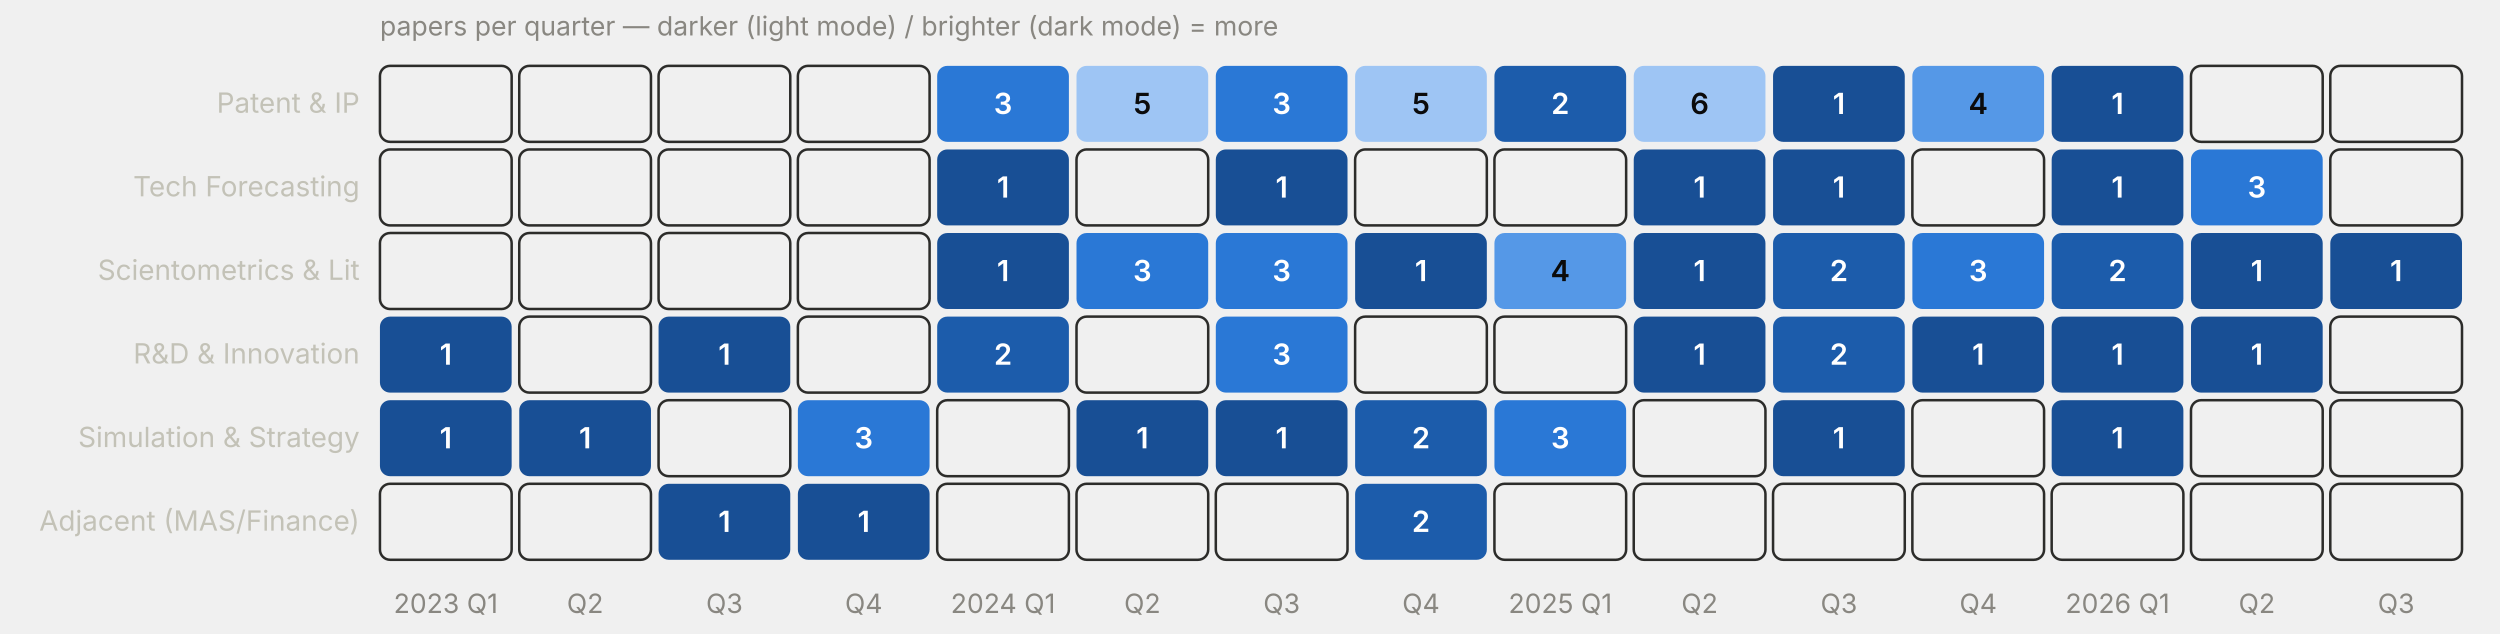
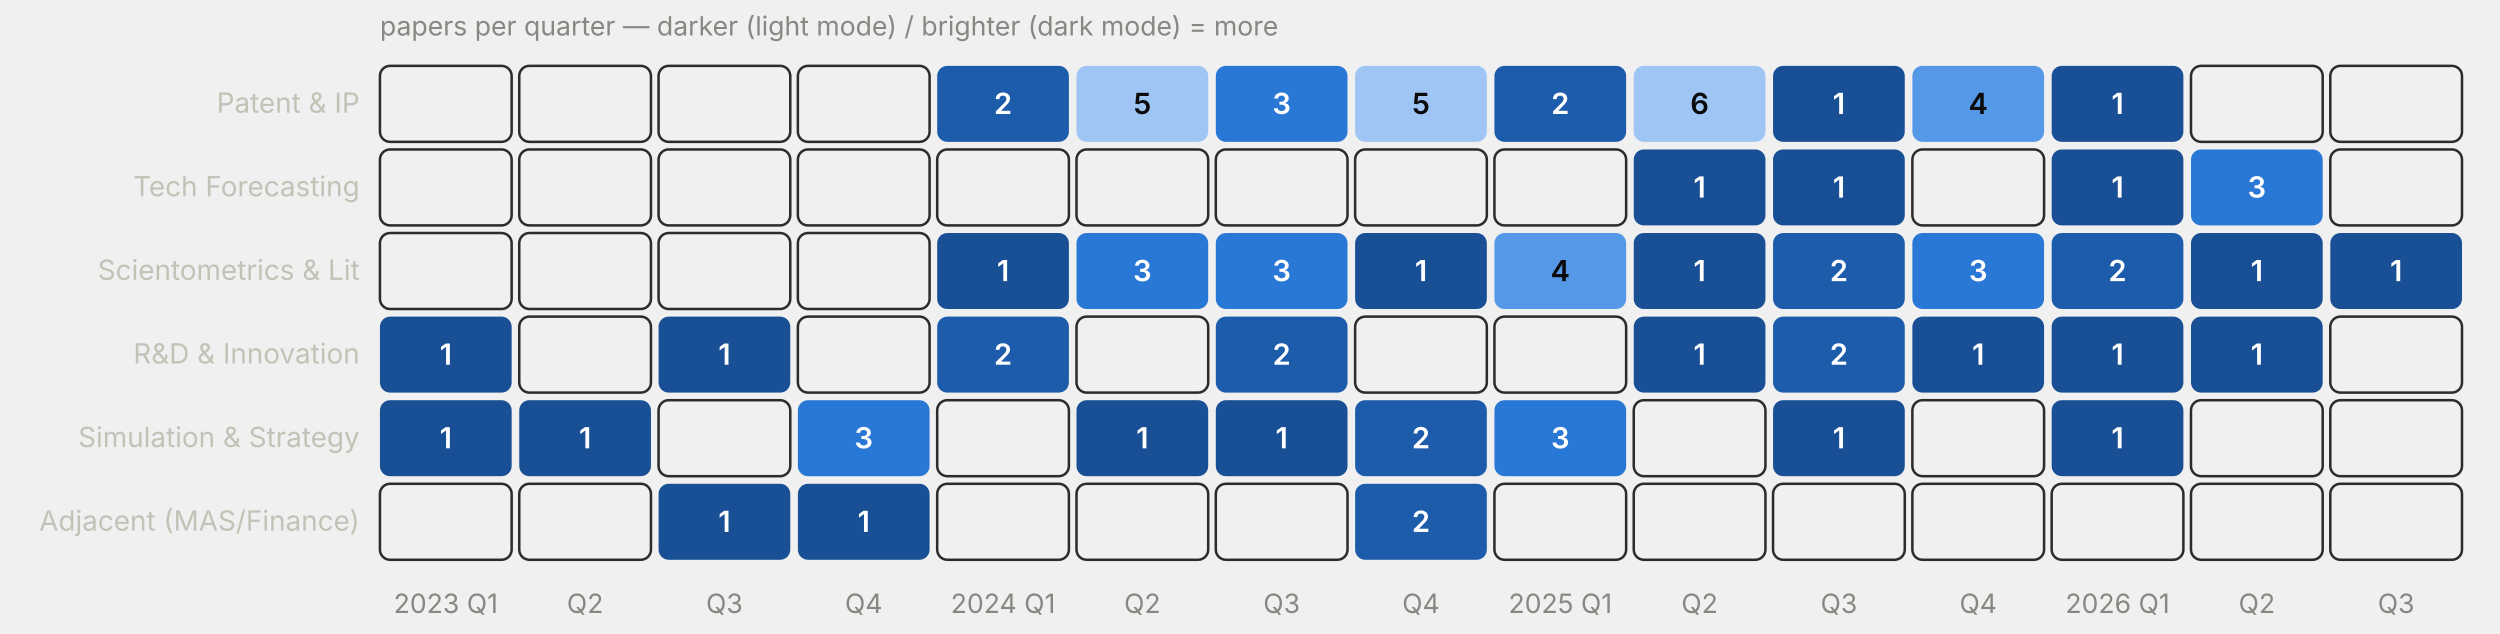
<svg xmlns="http://www.w3.org/2000/svg" viewBox="0 0 987 250" width="987" height="250" role="img" aria-label="Heatmap of papers per research area per quarter">
  <text x="142" y="44.5" text-anchor="end" font-family="system-ui,-apple-system,Segoe UI,sans-serif" font-size="11" fill="#c3c2b7">Patent &amp; IP</text>
  <rect x="150" y="26" width="52" height="30" rx="4" fill="none" stroke="#2c2c2a" stroke-width="1" />
  <rect x="205" y="26" width="52" height="30" rx="4" fill="none" stroke="#2c2c2a" stroke-width="1" />
  <rect x="260" y="26" width="52" height="30" rx="4" fill="none" stroke="#2c2c2a" stroke-width="1" />
  <rect x="315" y="26" width="52" height="30" rx="4" fill="none" stroke="#2c2c2a" stroke-width="1" />
-   <rect x="370" y="26" width="52" height="30" rx="4" fill="#2a78d6" />
-   <text x="396.0" y="45.0" text-anchor="middle" font-family="system-ui,-apple-system,Segoe UI,sans-serif" font-size="11.5" font-weight="600" fill="#ffffff">3</text>
+   <rect x="370" y="26" width="52" height="30" rx="4" fill="#1c5cab" />
+   <text x="396.0" y="45.0" text-anchor="middle" font-family="system-ui,-apple-system,Segoe UI,sans-serif" font-size="11.5" font-weight="600" fill="#ffffff">2</text>
  <rect x="425" y="26" width="52" height="30" rx="4" fill="#9ec5f4" />
  <text x="451.0" y="45.0" text-anchor="middle" font-family="system-ui,-apple-system,Segoe UI,sans-serif" font-size="11.5" font-weight="600" fill="#0b0b0b">5</text>
  <rect x="480" y="26" width="52" height="30" rx="4" fill="#2a78d6" />
  <text x="506.0" y="45.0" text-anchor="middle" font-family="system-ui,-apple-system,Segoe UI,sans-serif" font-size="11.5" font-weight="600" fill="#ffffff">3</text>
  <rect x="535" y="26" width="52" height="30" rx="4" fill="#9ec5f4" />
  <text x="561.0" y="45.0" text-anchor="middle" font-family="system-ui,-apple-system,Segoe UI,sans-serif" font-size="11.5" font-weight="600" fill="#0b0b0b">5</text>
  <rect x="590" y="26" width="52" height="30" rx="4" fill="#1c5cab" />
  <text x="616.0" y="45.0" text-anchor="middle" font-family="system-ui,-apple-system,Segoe UI,sans-serif" font-size="11.5" font-weight="600" fill="#ffffff">2</text>
  <rect x="645" y="26" width="52" height="30" rx="4" fill="#9ec5f4" />
  <text x="671.0" y="45.0" text-anchor="middle" font-family="system-ui,-apple-system,Segoe UI,sans-serif" font-size="11.5" font-weight="600" fill="#0b0b0b">6</text>
  <rect x="700" y="26" width="52" height="30" rx="4" fill="#184f95" />
  <text x="726.0" y="45.0" text-anchor="middle" font-family="system-ui,-apple-system,Segoe UI,sans-serif" font-size="11.5" font-weight="600" fill="#ffffff">1</text>
  <rect x="755" y="26" width="52" height="30" rx="4" fill="#5598e7" />
  <text x="781.0" y="45.0" text-anchor="middle" font-family="system-ui,-apple-system,Segoe UI,sans-serif" font-size="11.5" font-weight="600" fill="#0b0b0b">4</text>
  <rect x="810" y="26" width="52" height="30" rx="4" fill="#184f95" />
  <text x="836.0" y="45.0" text-anchor="middle" font-family="system-ui,-apple-system,Segoe UI,sans-serif" font-size="11.5" font-weight="600" fill="#ffffff">1</text>
  <rect x="865" y="26" width="52" height="30" rx="4" fill="none" stroke="#2c2c2a" stroke-width="1" />
  <rect x="920" y="26" width="52" height="30" rx="4" fill="none" stroke="#2c2c2a" stroke-width="1" />
  <text x="142" y="77.5" text-anchor="end" font-family="system-ui,-apple-system,Segoe UI,sans-serif" font-size="11" fill="#c3c2b7">Tech Forecasting</text>
  <rect x="150" y="59" width="52" height="30" rx="4" fill="none" stroke="#2c2c2a" stroke-width="1" />
  <rect x="205" y="59" width="52" height="30" rx="4" fill="none" stroke="#2c2c2a" stroke-width="1" />
  <rect x="260" y="59" width="52" height="30" rx="4" fill="none" stroke="#2c2c2a" stroke-width="1" />
  <rect x="315" y="59" width="52" height="30" rx="4" fill="none" stroke="#2c2c2a" stroke-width="1" />
-   <rect x="370" y="59" width="52" height="30" rx="4" fill="#184f95" />
-   <text x="396.0" y="78.0" text-anchor="middle" font-family="system-ui,-apple-system,Segoe UI,sans-serif" font-size="11.5" font-weight="600" fill="#ffffff">1</text>
+   <rect x="370" y="59" width="52" height="30" rx="4" fill="none" stroke="#2c2c2a" stroke-width="1" />
  <rect x="425" y="59" width="52" height="30" rx="4" fill="none" stroke="#2c2c2a" stroke-width="1" />
-   <rect x="480" y="59" width="52" height="30" rx="4" fill="#184f95" />
-   <text x="506.0" y="78.0" text-anchor="middle" font-family="system-ui,-apple-system,Segoe UI,sans-serif" font-size="11.5" font-weight="600" fill="#ffffff">1</text>
+   <rect x="480" y="59" width="52" height="30" rx="4" fill="none" stroke="#2c2c2a" stroke-width="1" />
  <rect x="535" y="59" width="52" height="30" rx="4" fill="none" stroke="#2c2c2a" stroke-width="1" />
  <rect x="590" y="59" width="52" height="30" rx="4" fill="none" stroke="#2c2c2a" stroke-width="1" />
  <rect x="645" y="59" width="52" height="30" rx="4" fill="#184f95" />
  <text x="671.0" y="78.0" text-anchor="middle" font-family="system-ui,-apple-system,Segoe UI,sans-serif" font-size="11.5" font-weight="600" fill="#ffffff">1</text>
  <rect x="700" y="59" width="52" height="30" rx="4" fill="#184f95" />
  <text x="726.0" y="78.0" text-anchor="middle" font-family="system-ui,-apple-system,Segoe UI,sans-serif" font-size="11.5" font-weight="600" fill="#ffffff">1</text>
  <rect x="755" y="59" width="52" height="30" rx="4" fill="none" stroke="#2c2c2a" stroke-width="1" />
  <rect x="810" y="59" width="52" height="30" rx="4" fill="#184f95" />
  <text x="836.0" y="78.0" text-anchor="middle" font-family="system-ui,-apple-system,Segoe UI,sans-serif" font-size="11.5" font-weight="600" fill="#ffffff">1</text>
  <rect x="865" y="59" width="52" height="30" rx="4" fill="#2a78d6" />
  <text x="891.0" y="78.0" text-anchor="middle" font-family="system-ui,-apple-system,Segoe UI,sans-serif" font-size="11.5" font-weight="600" fill="#ffffff">3</text>
  <rect x="920" y="59" width="52" height="30" rx="4" fill="none" stroke="#2c2c2a" stroke-width="1" />
  <text x="142" y="110.5" text-anchor="end" font-family="system-ui,-apple-system,Segoe UI,sans-serif" font-size="11" fill="#c3c2b7">Scientometrics &amp; Lit</text>
  <rect x="150" y="92" width="52" height="30" rx="4" fill="none" stroke="#2c2c2a" stroke-width="1" />
  <rect x="205" y="92" width="52" height="30" rx="4" fill="none" stroke="#2c2c2a" stroke-width="1" />
  <rect x="260" y="92" width="52" height="30" rx="4" fill="none" stroke="#2c2c2a" stroke-width="1" />
  <rect x="315" y="92" width="52" height="30" rx="4" fill="none" stroke="#2c2c2a" stroke-width="1" />
  <rect x="370" y="92" width="52" height="30" rx="4" fill="#184f95" />
  <text x="396.0" y="111.0" text-anchor="middle" font-family="system-ui,-apple-system,Segoe UI,sans-serif" font-size="11.5" font-weight="600" fill="#ffffff">1</text>
  <rect x="425" y="92" width="52" height="30" rx="4" fill="#2a78d6" />
  <text x="451.0" y="111.0" text-anchor="middle" font-family="system-ui,-apple-system,Segoe UI,sans-serif" font-size="11.5" font-weight="600" fill="#ffffff">3</text>
  <rect x="480" y="92" width="52" height="30" rx="4" fill="#2a78d6" />
  <text x="506.0" y="111.0" text-anchor="middle" font-family="system-ui,-apple-system,Segoe UI,sans-serif" font-size="11.5" font-weight="600" fill="#ffffff">3</text>
  <rect x="535" y="92" width="52" height="30" rx="4" fill="#184f95" />
  <text x="561.0" y="111.0" text-anchor="middle" font-family="system-ui,-apple-system,Segoe UI,sans-serif" font-size="11.5" font-weight="600" fill="#ffffff">1</text>
  <rect x="590" y="92" width="52" height="30" rx="4" fill="#5598e7" />
  <text x="616.0" y="111.0" text-anchor="middle" font-family="system-ui,-apple-system,Segoe UI,sans-serif" font-size="11.5" font-weight="600" fill="#0b0b0b">4</text>
  <rect x="645" y="92" width="52" height="30" rx="4" fill="#184f95" />
  <text x="671.0" y="111.0" text-anchor="middle" font-family="system-ui,-apple-system,Segoe UI,sans-serif" font-size="11.5" font-weight="600" fill="#ffffff">1</text>
  <rect x="700" y="92" width="52" height="30" rx="4" fill="#1c5cab" />
  <text x="726.0" y="111.0" text-anchor="middle" font-family="system-ui,-apple-system,Segoe UI,sans-serif" font-size="11.5" font-weight="600" fill="#ffffff">2</text>
  <rect x="755" y="92" width="52" height="30" rx="4" fill="#2a78d6" />
  <text x="781.0" y="111.0" text-anchor="middle" font-family="system-ui,-apple-system,Segoe UI,sans-serif" font-size="11.5" font-weight="600" fill="#ffffff">3</text>
  <rect x="810" y="92" width="52" height="30" rx="4" fill="#1c5cab" />
  <text x="836.0" y="111.0" text-anchor="middle" font-family="system-ui,-apple-system,Segoe UI,sans-serif" font-size="11.5" font-weight="600" fill="#ffffff">2</text>
  <rect x="865" y="92" width="52" height="30" rx="4" fill="#184f95" />
  <text x="891.0" y="111.0" text-anchor="middle" font-family="system-ui,-apple-system,Segoe UI,sans-serif" font-size="11.5" font-weight="600" fill="#ffffff">1</text>
  <rect x="920" y="92" width="52" height="30" rx="4" fill="#184f95" />
  <text x="946.0" y="111.0" text-anchor="middle" font-family="system-ui,-apple-system,Segoe UI,sans-serif" font-size="11.5" font-weight="600" fill="#ffffff">1</text>
  <text x="142" y="143.5" text-anchor="end" font-family="system-ui,-apple-system,Segoe UI,sans-serif" font-size="11" fill="#c3c2b7">R&amp;D &amp; Innovation</text>
  <rect x="150" y="125" width="52" height="30" rx="4" fill="#184f95" />
  <text x="176.0" y="144.0" text-anchor="middle" font-family="system-ui,-apple-system,Segoe UI,sans-serif" font-size="11.5" font-weight="600" fill="#ffffff">1</text>
  <rect x="205" y="125" width="52" height="30" rx="4" fill="none" stroke="#2c2c2a" stroke-width="1" />
  <rect x="260" y="125" width="52" height="30" rx="4" fill="#184f95" />
  <text x="286.0" y="144.0" text-anchor="middle" font-family="system-ui,-apple-system,Segoe UI,sans-serif" font-size="11.5" font-weight="600" fill="#ffffff">1</text>
  <rect x="315" y="125" width="52" height="30" rx="4" fill="none" stroke="#2c2c2a" stroke-width="1" />
  <rect x="370" y="125" width="52" height="30" rx="4" fill="#1c5cab" />
  <text x="396.0" y="144.0" text-anchor="middle" font-family="system-ui,-apple-system,Segoe UI,sans-serif" font-size="11.5" font-weight="600" fill="#ffffff">2</text>
  <rect x="425" y="125" width="52" height="30" rx="4" fill="none" stroke="#2c2c2a" stroke-width="1" />
-   <rect x="480" y="125" width="52" height="30" rx="4" fill="#2a78d6" />
-   <text x="506.0" y="144.0" text-anchor="middle" font-family="system-ui,-apple-system,Segoe UI,sans-serif" font-size="11.5" font-weight="600" fill="#ffffff">3</text>
+   <rect x="480" y="125" width="52" height="30" rx="4" fill="#1c5cab" />
+   <text x="506.0" y="144.0" text-anchor="middle" font-family="system-ui,-apple-system,Segoe UI,sans-serif" font-size="11.5" font-weight="600" fill="#ffffff">2</text>
  <rect x="535" y="125" width="52" height="30" rx="4" fill="none" stroke="#2c2c2a" stroke-width="1" />
  <rect x="590" y="125" width="52" height="30" rx="4" fill="none" stroke="#2c2c2a" stroke-width="1" />
  <rect x="645" y="125" width="52" height="30" rx="4" fill="#184f95" />
  <text x="671.0" y="144.0" text-anchor="middle" font-family="system-ui,-apple-system,Segoe UI,sans-serif" font-size="11.5" font-weight="600" fill="#ffffff">1</text>
  <rect x="700" y="125" width="52" height="30" rx="4" fill="#1c5cab" />
  <text x="726.0" y="144.0" text-anchor="middle" font-family="system-ui,-apple-system,Segoe UI,sans-serif" font-size="11.5" font-weight="600" fill="#ffffff">2</text>
  <rect x="755" y="125" width="52" height="30" rx="4" fill="#184f95" />
  <text x="781.0" y="144.0" text-anchor="middle" font-family="system-ui,-apple-system,Segoe UI,sans-serif" font-size="11.5" font-weight="600" fill="#ffffff">1</text>
  <rect x="810" y="125" width="52" height="30" rx="4" fill="#184f95" />
  <text x="836.0" y="144.0" text-anchor="middle" font-family="system-ui,-apple-system,Segoe UI,sans-serif" font-size="11.5" font-weight="600" fill="#ffffff">1</text>
  <rect x="865" y="125" width="52" height="30" rx="4" fill="#184f95" />
  <text x="891.0" y="144.0" text-anchor="middle" font-family="system-ui,-apple-system,Segoe UI,sans-serif" font-size="11.5" font-weight="600" fill="#ffffff">1</text>
  <rect x="920" y="125" width="52" height="30" rx="4" fill="none" stroke="#2c2c2a" stroke-width="1" />
  <text x="142" y="176.5" text-anchor="end" font-family="system-ui,-apple-system,Segoe UI,sans-serif" font-size="11" fill="#c3c2b7">Simulation &amp; Strategy</text>
  <rect x="150" y="158" width="52" height="30" rx="4" fill="#184f95" />
  <text x="176.0" y="177.0" text-anchor="middle" font-family="system-ui,-apple-system,Segoe UI,sans-serif" font-size="11.5" font-weight="600" fill="#ffffff">1</text>
  <rect x="205" y="158" width="52" height="30" rx="4" fill="#184f95" />
  <text x="231.0" y="177.0" text-anchor="middle" font-family="system-ui,-apple-system,Segoe UI,sans-serif" font-size="11.5" font-weight="600" fill="#ffffff">1</text>
  <rect x="260" y="158" width="52" height="30" rx="4" fill="none" stroke="#2c2c2a" stroke-width="1" />
  <rect x="315" y="158" width="52" height="30" rx="4" fill="#2a78d6" />
  <text x="341.0" y="177.0" text-anchor="middle" font-family="system-ui,-apple-system,Segoe UI,sans-serif" font-size="11.5" font-weight="600" fill="#ffffff">3</text>
  <rect x="370" y="158" width="52" height="30" rx="4" fill="none" stroke="#2c2c2a" stroke-width="1" />
  <rect x="425" y="158" width="52" height="30" rx="4" fill="#184f95" />
  <text x="451.0" y="177.0" text-anchor="middle" font-family="system-ui,-apple-system,Segoe UI,sans-serif" font-size="11.5" font-weight="600" fill="#ffffff">1</text>
  <rect x="480" y="158" width="52" height="30" rx="4" fill="#184f95" />
  <text x="506.0" y="177.0" text-anchor="middle" font-family="system-ui,-apple-system,Segoe UI,sans-serif" font-size="11.5" font-weight="600" fill="#ffffff">1</text>
  <rect x="535" y="158" width="52" height="30" rx="4" fill="#1c5cab" />
  <text x="561.0" y="177.0" text-anchor="middle" font-family="system-ui,-apple-system,Segoe UI,sans-serif" font-size="11.5" font-weight="600" fill="#ffffff">2</text>
  <rect x="590" y="158" width="52" height="30" rx="4" fill="#2a78d6" />
  <text x="616.0" y="177.0" text-anchor="middle" font-family="system-ui,-apple-system,Segoe UI,sans-serif" font-size="11.5" font-weight="600" fill="#ffffff">3</text>
  <rect x="645" y="158" width="52" height="30" rx="4" fill="none" stroke="#2c2c2a" stroke-width="1" />
  <rect x="700" y="158" width="52" height="30" rx="4" fill="#184f95" />
  <text x="726.0" y="177.0" text-anchor="middle" font-family="system-ui,-apple-system,Segoe UI,sans-serif" font-size="11.5" font-weight="600" fill="#ffffff">1</text>
  <rect x="755" y="158" width="52" height="30" rx="4" fill="none" stroke="#2c2c2a" stroke-width="1" />
  <rect x="810" y="158" width="52" height="30" rx="4" fill="#184f95" />
  <text x="836.0" y="177.0" text-anchor="middle" font-family="system-ui,-apple-system,Segoe UI,sans-serif" font-size="11.5" font-weight="600" fill="#ffffff">1</text>
  <rect x="865" y="158" width="52" height="30" rx="4" fill="none" stroke="#2c2c2a" stroke-width="1" />
  <rect x="920" y="158" width="52" height="30" rx="4" fill="none" stroke="#2c2c2a" stroke-width="1" />
  <text x="142" y="209.5" text-anchor="end" font-family="system-ui,-apple-system,Segoe UI,sans-serif" font-size="11" fill="#c3c2b7">Adjacent (MAS/Finance)</text>
  <rect x="150" y="191" width="52" height="30" rx="4" fill="none" stroke="#2c2c2a" stroke-width="1" />
  <rect x="205" y="191" width="52" height="30" rx="4" fill="none" stroke="#2c2c2a" stroke-width="1" />
  <rect x="260" y="191" width="52" height="30" rx="4" fill="#184f95" />
  <text x="286.0" y="210.0" text-anchor="middle" font-family="system-ui,-apple-system,Segoe UI,sans-serif" font-size="11.5" font-weight="600" fill="#ffffff">1</text>
  <rect x="315" y="191" width="52" height="30" rx="4" fill="#184f95" />
  <text x="341.0" y="210.0" text-anchor="middle" font-family="system-ui,-apple-system,Segoe UI,sans-serif" font-size="11.5" font-weight="600" fill="#ffffff">1</text>
  <rect x="370" y="191" width="52" height="30" rx="4" fill="none" stroke="#2c2c2a" stroke-width="1" />
  <rect x="425" y="191" width="52" height="30" rx="4" fill="none" stroke="#2c2c2a" stroke-width="1" />
  <rect x="480" y="191" width="52" height="30" rx="4" fill="none" stroke="#2c2c2a" stroke-width="1" />
  <rect x="535" y="191" width="52" height="30" rx="4" fill="#1c5cab" />
  <text x="561.0" y="210.0" text-anchor="middle" font-family="system-ui,-apple-system,Segoe UI,sans-serif" font-size="11.5" font-weight="600" fill="#ffffff">2</text>
  <rect x="590" y="191" width="52" height="30" rx="4" fill="none" stroke="#2c2c2a" stroke-width="1" />
  <rect x="645" y="191" width="52" height="30" rx="4" fill="none" stroke="#2c2c2a" stroke-width="1" />
  <rect x="700" y="191" width="52" height="30" rx="4" fill="none" stroke="#2c2c2a" stroke-width="1" />
  <rect x="755" y="191" width="52" height="30" rx="4" fill="none" stroke="#2c2c2a" stroke-width="1" />
  <rect x="810" y="191" width="52" height="30" rx="4" fill="none" stroke="#2c2c2a" stroke-width="1" />
  <rect x="865" y="191" width="52" height="30" rx="4" fill="none" stroke="#2c2c2a" stroke-width="1" />
  <rect x="920" y="191" width="52" height="30" rx="4" fill="none" stroke="#2c2c2a" stroke-width="1" />
  <text x="176.0" y="242" text-anchor="middle" font-family="system-ui,-apple-system,Segoe UI,sans-serif" font-size="10.5" fill="#898781">2023 Q1</text>
  <text x="231.0" y="242" text-anchor="middle" font-family="system-ui,-apple-system,Segoe UI,sans-serif" font-size="10.5" fill="#898781">Q2</text>
  <text x="286.0" y="242" text-anchor="middle" font-family="system-ui,-apple-system,Segoe UI,sans-serif" font-size="10.5" fill="#898781">Q3</text>
  <text x="341.0" y="242" text-anchor="middle" font-family="system-ui,-apple-system,Segoe UI,sans-serif" font-size="10.5" fill="#898781">Q4</text>
  <text x="396.0" y="242" text-anchor="middle" font-family="system-ui,-apple-system,Segoe UI,sans-serif" font-size="10.5" fill="#898781">2024 Q1</text>
  <text x="451.0" y="242" text-anchor="middle" font-family="system-ui,-apple-system,Segoe UI,sans-serif" font-size="10.5" fill="#898781">Q2</text>
  <text x="506.0" y="242" text-anchor="middle" font-family="system-ui,-apple-system,Segoe UI,sans-serif" font-size="10.5" fill="#898781">Q3</text>
  <text x="561.0" y="242" text-anchor="middle" font-family="system-ui,-apple-system,Segoe UI,sans-serif" font-size="10.5" fill="#898781">Q4</text>
  <text x="616.0" y="242" text-anchor="middle" font-family="system-ui,-apple-system,Segoe UI,sans-serif" font-size="10.5" fill="#898781">2025 Q1</text>
  <text x="671.0" y="242" text-anchor="middle" font-family="system-ui,-apple-system,Segoe UI,sans-serif" font-size="10.5" fill="#898781">Q2</text>
  <text x="726.0" y="242" text-anchor="middle" font-family="system-ui,-apple-system,Segoe UI,sans-serif" font-size="10.5" fill="#898781">Q3</text>
  <text x="781.0" y="242" text-anchor="middle" font-family="system-ui,-apple-system,Segoe UI,sans-serif" font-size="10.5" fill="#898781">Q4</text>
  <text x="836.0" y="242" text-anchor="middle" font-family="system-ui,-apple-system,Segoe UI,sans-serif" font-size="10.5" fill="#898781">2026 Q1</text>
  <text x="891.0" y="242" text-anchor="middle" font-family="system-ui,-apple-system,Segoe UI,sans-serif" font-size="10.5" fill="#898781">Q2</text>
  <text x="946.0" y="242" text-anchor="middle" font-family="system-ui,-apple-system,Segoe UI,sans-serif" font-size="10.5" fill="#898781">Q3</text>
  <text x="150" y="14" font-family="system-ui,-apple-system,Segoe UI,sans-serif" font-size="10.5" fill="#898781">papers per quarter — darker (light mode) / brighter (dark mode) = more</text>
</svg>
